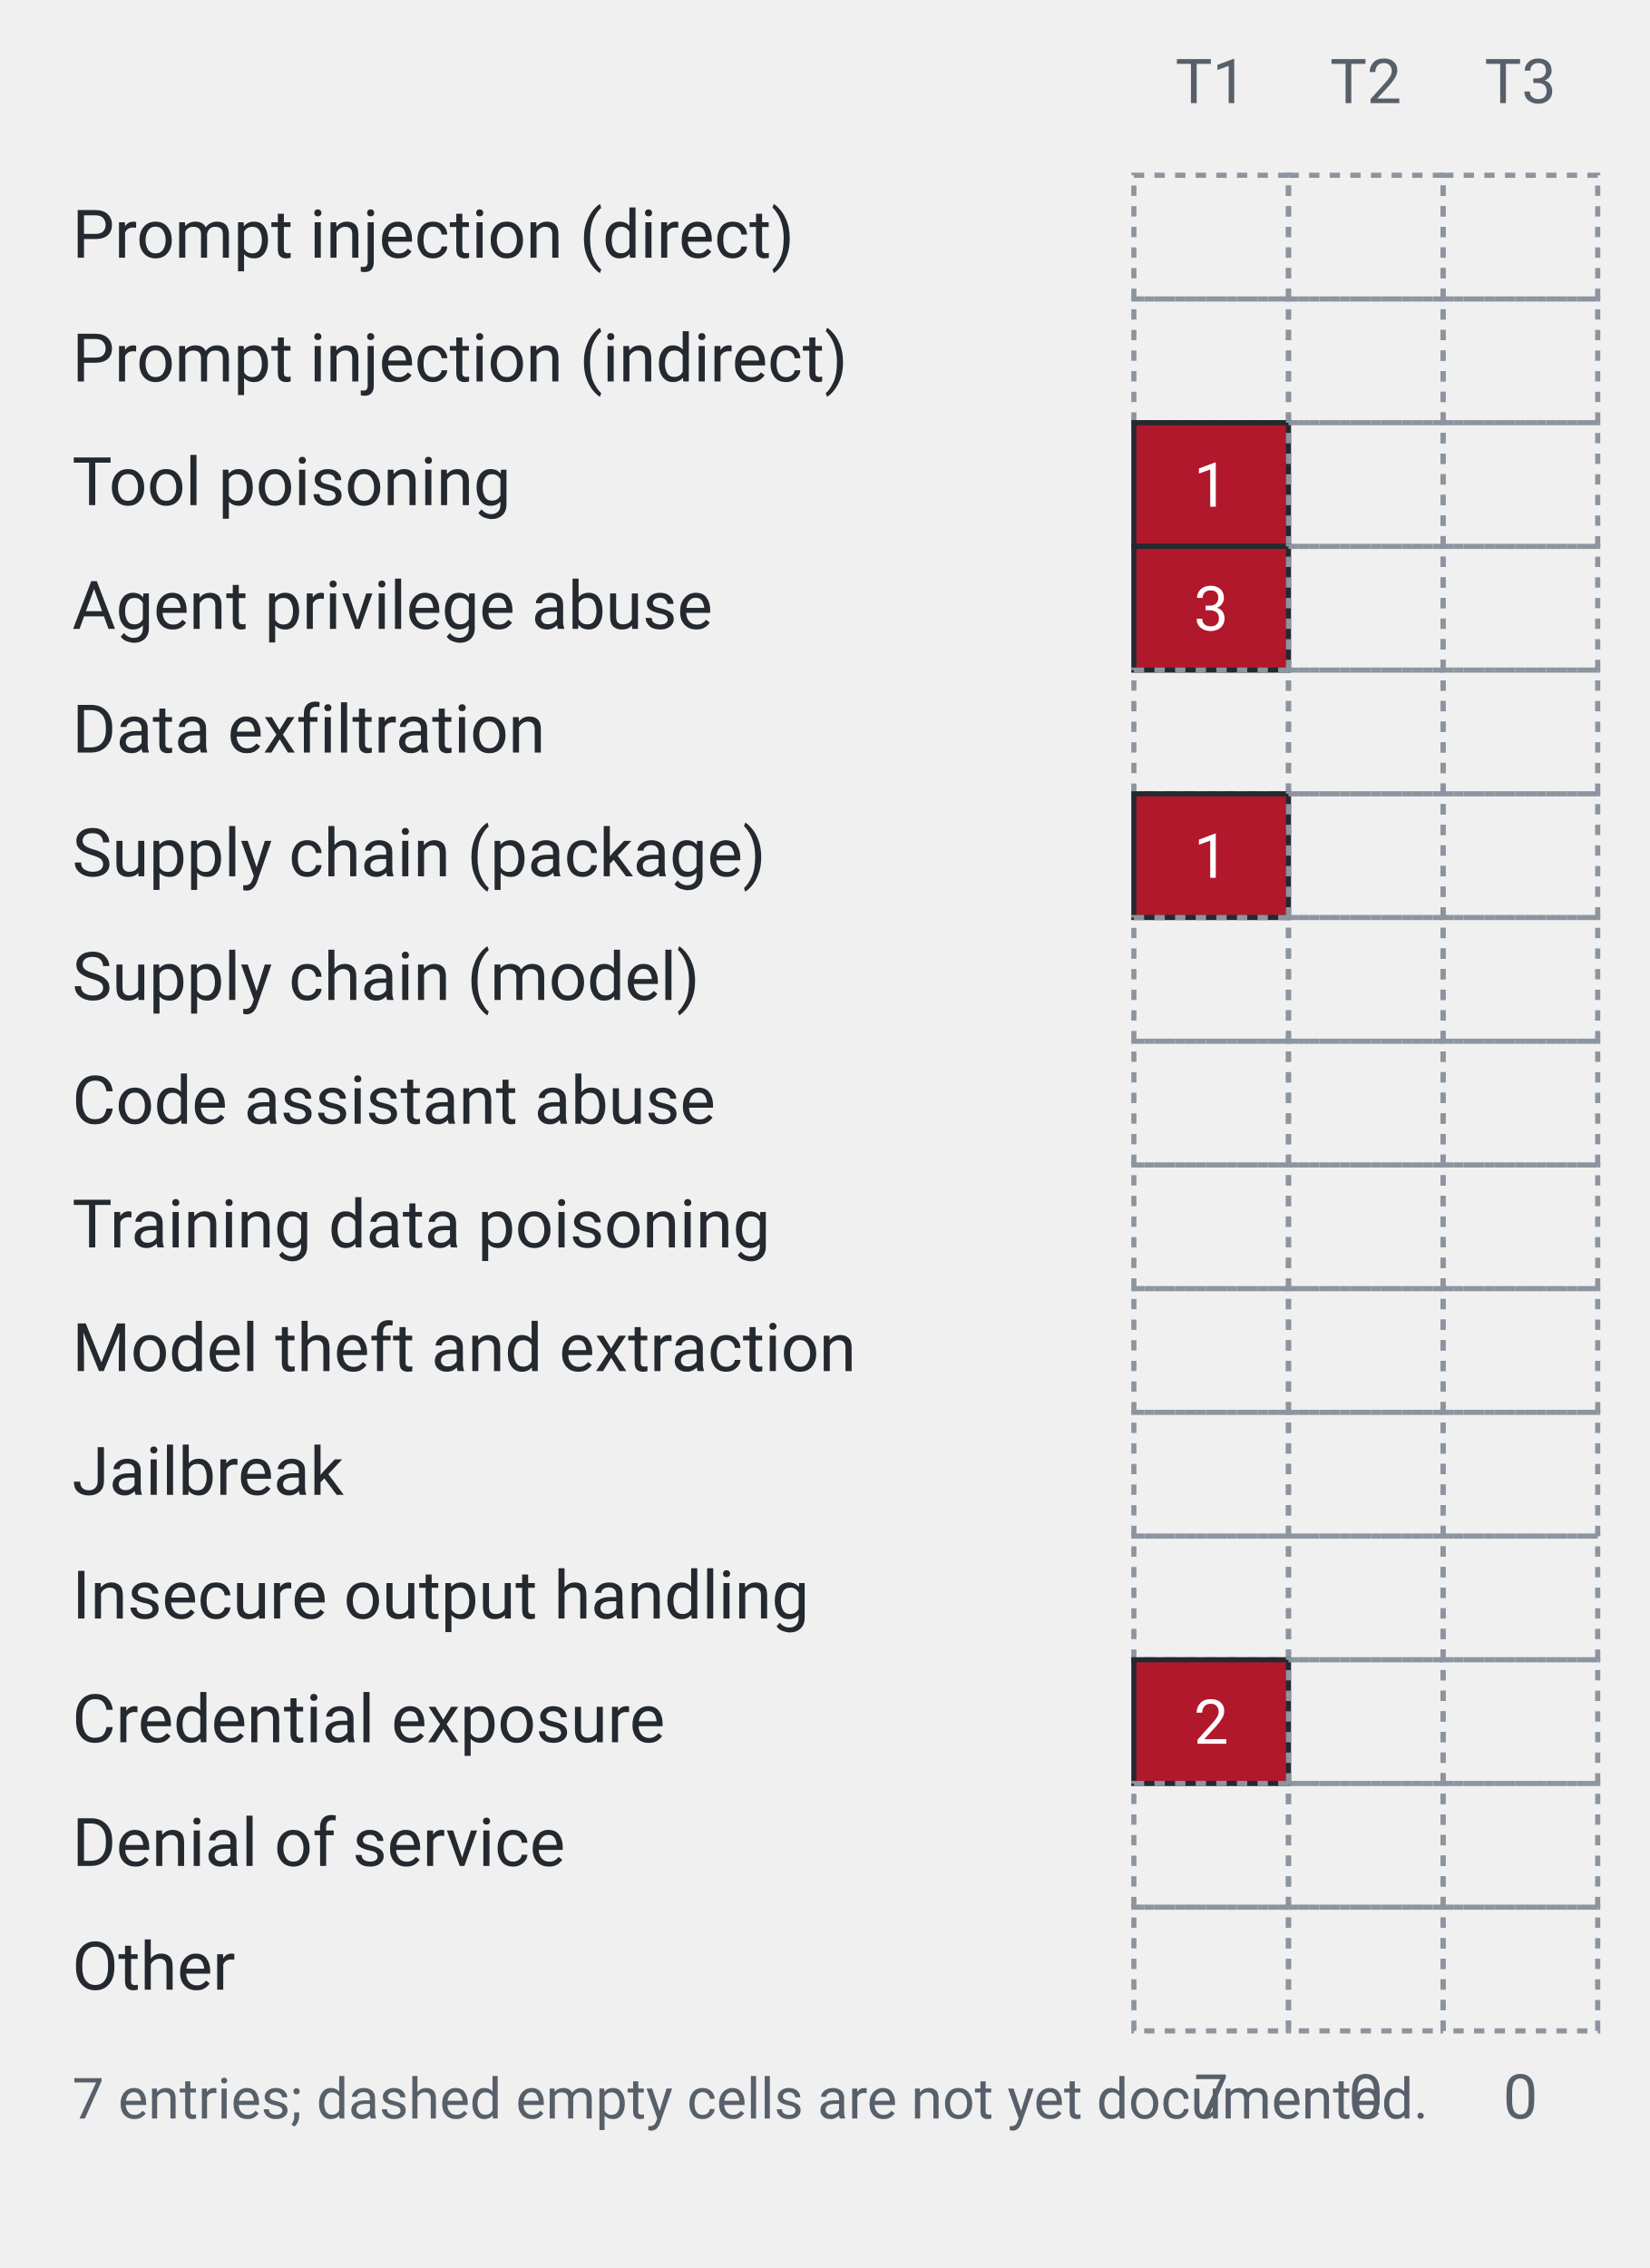
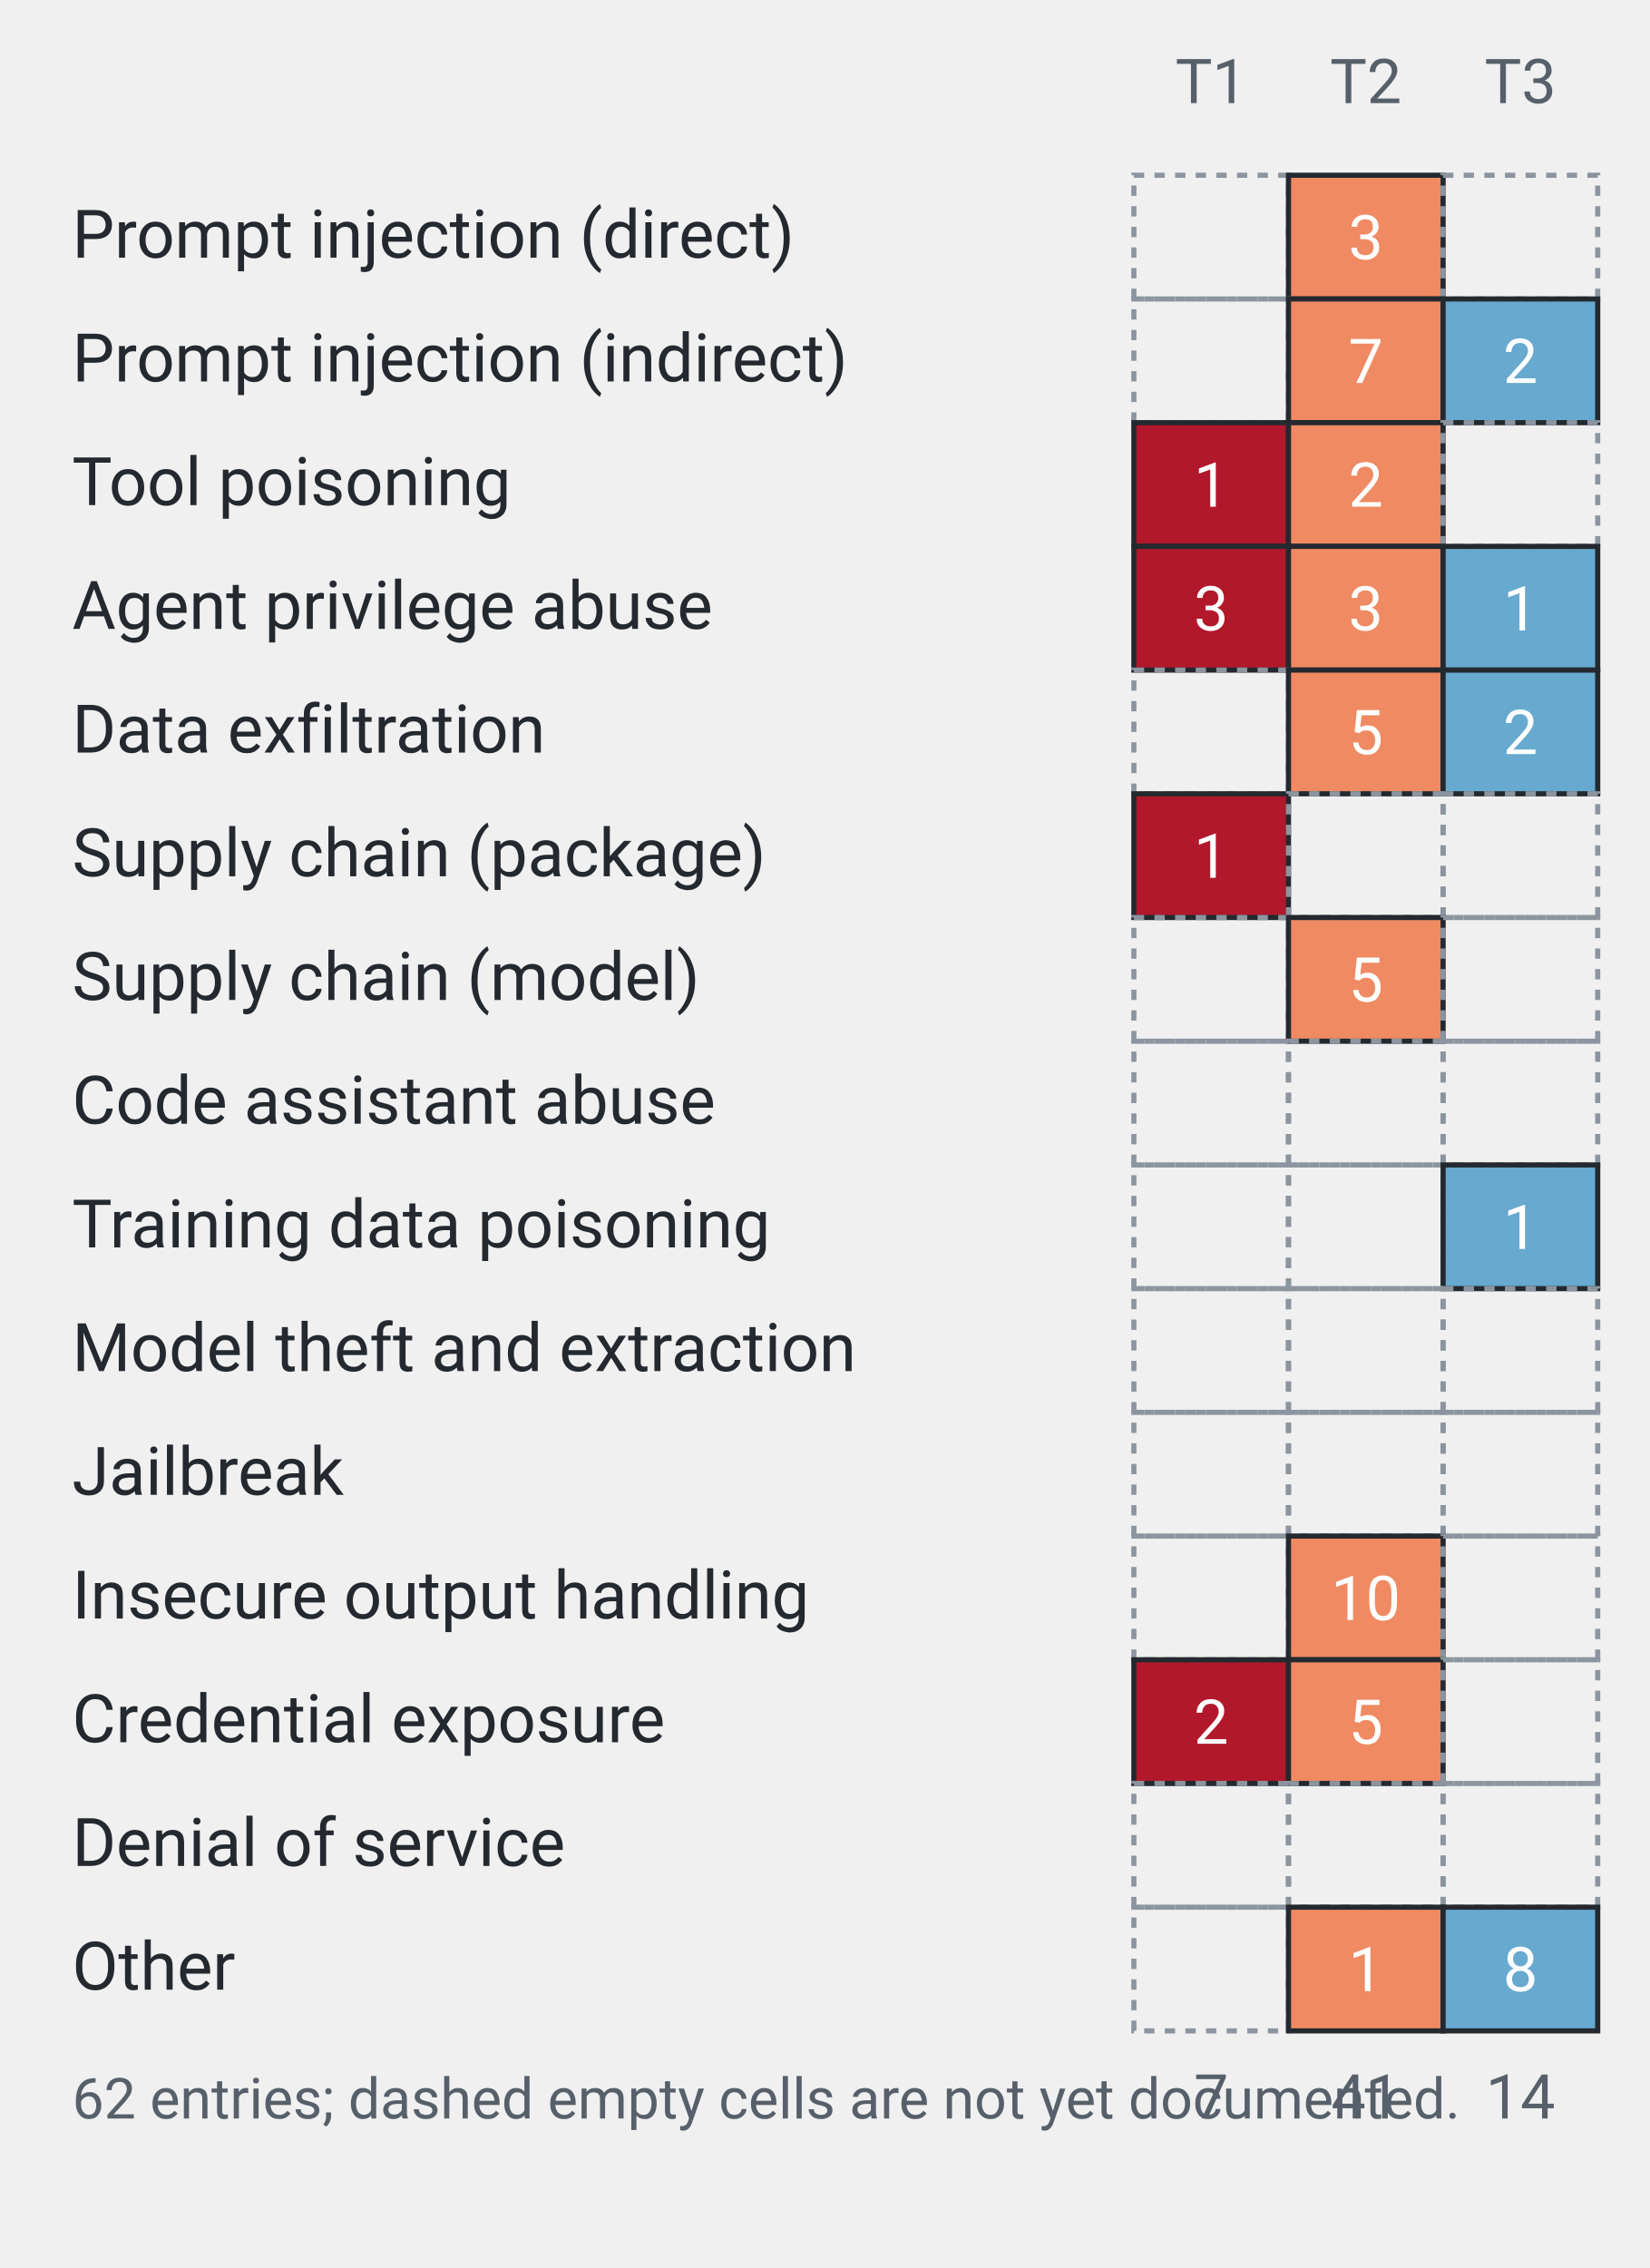
<svg xmlns="http://www.w3.org/2000/svg" viewBox="0 0 320 440" width="320" height="440" role="img" aria-labelledby="matrix-title matrix-desc">
  <style>
.m-label{font:13px system-ui, -apple-system, Segoe UI, Roboto, Helvetica, Arial, sans-serif;fill:#24292f}
.m-head{font:12px system-ui, -apple-system, Segoe UI, Roboto, Helvetica, Arial, sans-serif;fill:#57606a}
.m-num{font:12px system-ui, -apple-system, Segoe UI, Roboto, Helvetica, Arial, sans-serif;fill:#ffffff;text-anchor:middle;dominant-baseline:middle}
.m-note{font:11px system-ui, -apple-system, Segoe UI, Roboto, Helvetica, Arial, sans-serif;fill:#57606a}
</style>
  <text class="m-head" x="235" y="20" text-anchor="middle">T1</text>
  <text class="m-head" x="265" y="20" text-anchor="middle">T2</text>
  <text class="m-head" x="295" y="20" text-anchor="middle">T3</text>
  <text class="m-label" x="14" y="50">Prompt injection (direct)</text>
  <rect x="220" y="34" width="30" height="24" fill="none" stroke="#8c959f" stroke-width="1" stroke-dasharray="2 2" />
-   <rect x="250" y="34" width="30" height="24" fill="none" stroke="#8c959f" stroke-width="1" stroke-dasharray="2 2" />
+   <rect x="250" y="34" width="30" height="24" fill="#ef8a62" stroke="#24292f" stroke-width="1" />
+   <text class="m-num" x="265" y="47">3</text>
  <rect x="280" y="34" width="30" height="24" fill="none" stroke="#8c959f" stroke-width="1" stroke-dasharray="2 2" />
  <text class="m-label" x="14" y="74">Prompt injection (indirect)</text>
  <rect x="220" y="58" width="30" height="24" fill="none" stroke="#8c959f" stroke-width="1" stroke-dasharray="2 2" />
-   <rect x="250" y="58" width="30" height="24" fill="none" stroke="#8c959f" stroke-width="1" stroke-dasharray="2 2" />
-   <rect x="280" y="58" width="30" height="24" fill="none" stroke="#8c959f" stroke-width="1" stroke-dasharray="2 2" />
+   <rect x="250" y="58" width="30" height="24" fill="#ef8a62" stroke="#24292f" stroke-width="1" />
+   <text class="m-num" x="265" y="71">7</text>
+   <rect x="280" y="58" width="30" height="24" fill="#67a9cf" stroke="#24292f" stroke-width="1" />
+   <text class="m-num" x="295" y="71">2</text>
  <text class="m-label" x="14" y="98">Tool poisoning</text>
  <rect x="220" y="82" width="30" height="24" fill="#b2182b" stroke="#24292f" stroke-width="1" />
  <text class="m-num" x="235" y="95">1</text>
-   <rect x="250" y="82" width="30" height="24" fill="none" stroke="#8c959f" stroke-width="1" stroke-dasharray="2 2" />
+   <rect x="250" y="82" width="30" height="24" fill="#ef8a62" stroke="#24292f" stroke-width="1" />
+   <text class="m-num" x="265" y="95">2</text>
  <rect x="280" y="82" width="30" height="24" fill="none" stroke="#8c959f" stroke-width="1" stroke-dasharray="2 2" />
  <text class="m-label" x="14" y="122">Agent privilege abuse</text>
  <rect x="220" y="106" width="30" height="24" fill="#b2182b" stroke="#24292f" stroke-width="1" />
  <text class="m-num" x="235" y="119">3</text>
-   <rect x="250" y="106" width="30" height="24" fill="none" stroke="#8c959f" stroke-width="1" stroke-dasharray="2 2" />
-   <rect x="280" y="106" width="30" height="24" fill="none" stroke="#8c959f" stroke-width="1" stroke-dasharray="2 2" />
+   <rect x="250" y="106" width="30" height="24" fill="#ef8a62" stroke="#24292f" stroke-width="1" />
+   <text class="m-num" x="265" y="119">3</text>
+   <rect x="280" y="106" width="30" height="24" fill="#67a9cf" stroke="#24292f" stroke-width="1" />
+   <text class="m-num" x="295" y="119">1</text>
  <text class="m-label" x="14" y="146">Data exfiltration</text>
  <rect x="220" y="130" width="30" height="24" fill="none" stroke="#8c959f" stroke-width="1" stroke-dasharray="2 2" />
-   <rect x="250" y="130" width="30" height="24" fill="none" stroke="#8c959f" stroke-width="1" stroke-dasharray="2 2" />
-   <rect x="280" y="130" width="30" height="24" fill="none" stroke="#8c959f" stroke-width="1" stroke-dasharray="2 2" />
+   <rect x="250" y="130" width="30" height="24" fill="#ef8a62" stroke="#24292f" stroke-width="1" />
+   <text class="m-num" x="265" y="143">5</text>
+   <rect x="280" y="130" width="30" height="24" fill="#67a9cf" stroke="#24292f" stroke-width="1" />
+   <text class="m-num" x="295" y="143">2</text>
  <text class="m-label" x="14" y="170">Supply chain (package)</text>
  <rect x="220" y="154" width="30" height="24" fill="#b2182b" stroke="#24292f" stroke-width="1" />
  <text class="m-num" x="235" y="167">1</text>
  <rect x="250" y="154" width="30" height="24" fill="none" stroke="#8c959f" stroke-width="1" stroke-dasharray="2 2" />
  <rect x="280" y="154" width="30" height="24" fill="none" stroke="#8c959f" stroke-width="1" stroke-dasharray="2 2" />
  <text class="m-label" x="14" y="194">Supply chain (model)</text>
  <rect x="220" y="178" width="30" height="24" fill="none" stroke="#8c959f" stroke-width="1" stroke-dasharray="2 2" />
-   <rect x="250" y="178" width="30" height="24" fill="none" stroke="#8c959f" stroke-width="1" stroke-dasharray="2 2" />
+   <rect x="250" y="178" width="30" height="24" fill="#ef8a62" stroke="#24292f" stroke-width="1" />
+   <text class="m-num" x="265" y="191">5</text>
  <rect x="280" y="178" width="30" height="24" fill="none" stroke="#8c959f" stroke-width="1" stroke-dasharray="2 2" />
  <text class="m-label" x="14" y="218">Code assistant abuse</text>
  <rect x="220" y="202" width="30" height="24" fill="none" stroke="#8c959f" stroke-width="1" stroke-dasharray="2 2" />
  <rect x="250" y="202" width="30" height="24" fill="none" stroke="#8c959f" stroke-width="1" stroke-dasharray="2 2" />
  <rect x="280" y="202" width="30" height="24" fill="none" stroke="#8c959f" stroke-width="1" stroke-dasharray="2 2" />
  <text class="m-label" x="14" y="242">Training data poisoning</text>
  <rect x="220" y="226" width="30" height="24" fill="none" stroke="#8c959f" stroke-width="1" stroke-dasharray="2 2" />
  <rect x="250" y="226" width="30" height="24" fill="none" stroke="#8c959f" stroke-width="1" stroke-dasharray="2 2" />
-   <rect x="280" y="226" width="30" height="24" fill="none" stroke="#8c959f" stroke-width="1" stroke-dasharray="2 2" />
+   <rect x="280" y="226" width="30" height="24" fill="#67a9cf" stroke="#24292f" stroke-width="1" />
+   <text class="m-num" x="295" y="239">1</text>
  <text class="m-label" x="14" y="266">Model theft and extraction</text>
  <rect x="220" y="250" width="30" height="24" fill="none" stroke="#8c959f" stroke-width="1" stroke-dasharray="2 2" />
  <rect x="250" y="250" width="30" height="24" fill="none" stroke="#8c959f" stroke-width="1" stroke-dasharray="2 2" />
  <rect x="280" y="250" width="30" height="24" fill="none" stroke="#8c959f" stroke-width="1" stroke-dasharray="2 2" />
  <text class="m-label" x="14" y="290">Jailbreak</text>
  <rect x="220" y="274" width="30" height="24" fill="none" stroke="#8c959f" stroke-width="1" stroke-dasharray="2 2" />
  <rect x="250" y="274" width="30" height="24" fill="none" stroke="#8c959f" stroke-width="1" stroke-dasharray="2 2" />
  <rect x="280" y="274" width="30" height="24" fill="none" stroke="#8c959f" stroke-width="1" stroke-dasharray="2 2" />
  <text class="m-label" x="14" y="314">Insecure output handling</text>
  <rect x="220" y="298" width="30" height="24" fill="none" stroke="#8c959f" stroke-width="1" stroke-dasharray="2 2" />
-   <rect x="250" y="298" width="30" height="24" fill="none" stroke="#8c959f" stroke-width="1" stroke-dasharray="2 2" />
+   <rect x="250" y="298" width="30" height="24" fill="#ef8a62" stroke="#24292f" stroke-width="1" />
+   <text class="m-num" x="265" y="311">10</text>
  <rect x="280" y="298" width="30" height="24" fill="none" stroke="#8c959f" stroke-width="1" stroke-dasharray="2 2" />
  <text class="m-label" x="14" y="338">Credential exposure</text>
  <rect x="220" y="322" width="30" height="24" fill="#b2182b" stroke="#24292f" stroke-width="1" />
  <text class="m-num" x="235" y="335">2</text>
-   <rect x="250" y="322" width="30" height="24" fill="none" stroke="#8c959f" stroke-width="1" stroke-dasharray="2 2" />
+   <rect x="250" y="322" width="30" height="24" fill="#ef8a62" stroke="#24292f" stroke-width="1" />
+   <text class="m-num" x="265" y="335">5</text>
  <rect x="280" y="322" width="30" height="24" fill="none" stroke="#8c959f" stroke-width="1" stroke-dasharray="2 2" />
  <text class="m-label" x="14" y="362">Denial of service</text>
  <rect x="220" y="346" width="30" height="24" fill="none" stroke="#8c959f" stroke-width="1" stroke-dasharray="2 2" />
  <rect x="250" y="346" width="30" height="24" fill="none" stroke="#8c959f" stroke-width="1" stroke-dasharray="2 2" />
  <rect x="280" y="346" width="30" height="24" fill="none" stroke="#8c959f" stroke-width="1" stroke-dasharray="2 2" />
  <text class="m-label" x="14" y="386">Other</text>
  <rect x="220" y="370" width="30" height="24" fill="none" stroke="#8c959f" stroke-width="1" stroke-dasharray="2 2" />
-   <rect x="250" y="370" width="30" height="24" fill="none" stroke="#8c959f" stroke-width="1" stroke-dasharray="2 2" />
-   <rect x="280" y="370" width="30" height="24" fill="none" stroke="#8c959f" stroke-width="1" stroke-dasharray="2 2" />
-   <text class="m-note" x="14" y="411">7 entries; dashed empty cells are not yet documented.</text>
+   <rect x="250" y="370" width="30" height="24" fill="#ef8a62" stroke="#24292f" stroke-width="1" />
+   <text class="m-num" x="265" y="383">1</text>
+   <rect x="280" y="370" width="30" height="24" fill="#67a9cf" stroke="#24292f" stroke-width="1" />
+   <text class="m-num" x="295" y="383">8</text>
+   <text class="m-note" x="14" y="411">62 entries; dashed empty cells are not yet documented.</text>
  <text class="m-head" x="235" y="411" text-anchor="middle">7</text>
-   <text class="m-head" x="265" y="411" text-anchor="middle">0</text>
-   <text class="m-head" x="295" y="411" text-anchor="middle">0</text>
+   <text class="m-head" x="265" y="411" text-anchor="middle">41</text>
+   <text class="m-head" x="295" y="411" text-anchor="middle">14</text>
</svg>
